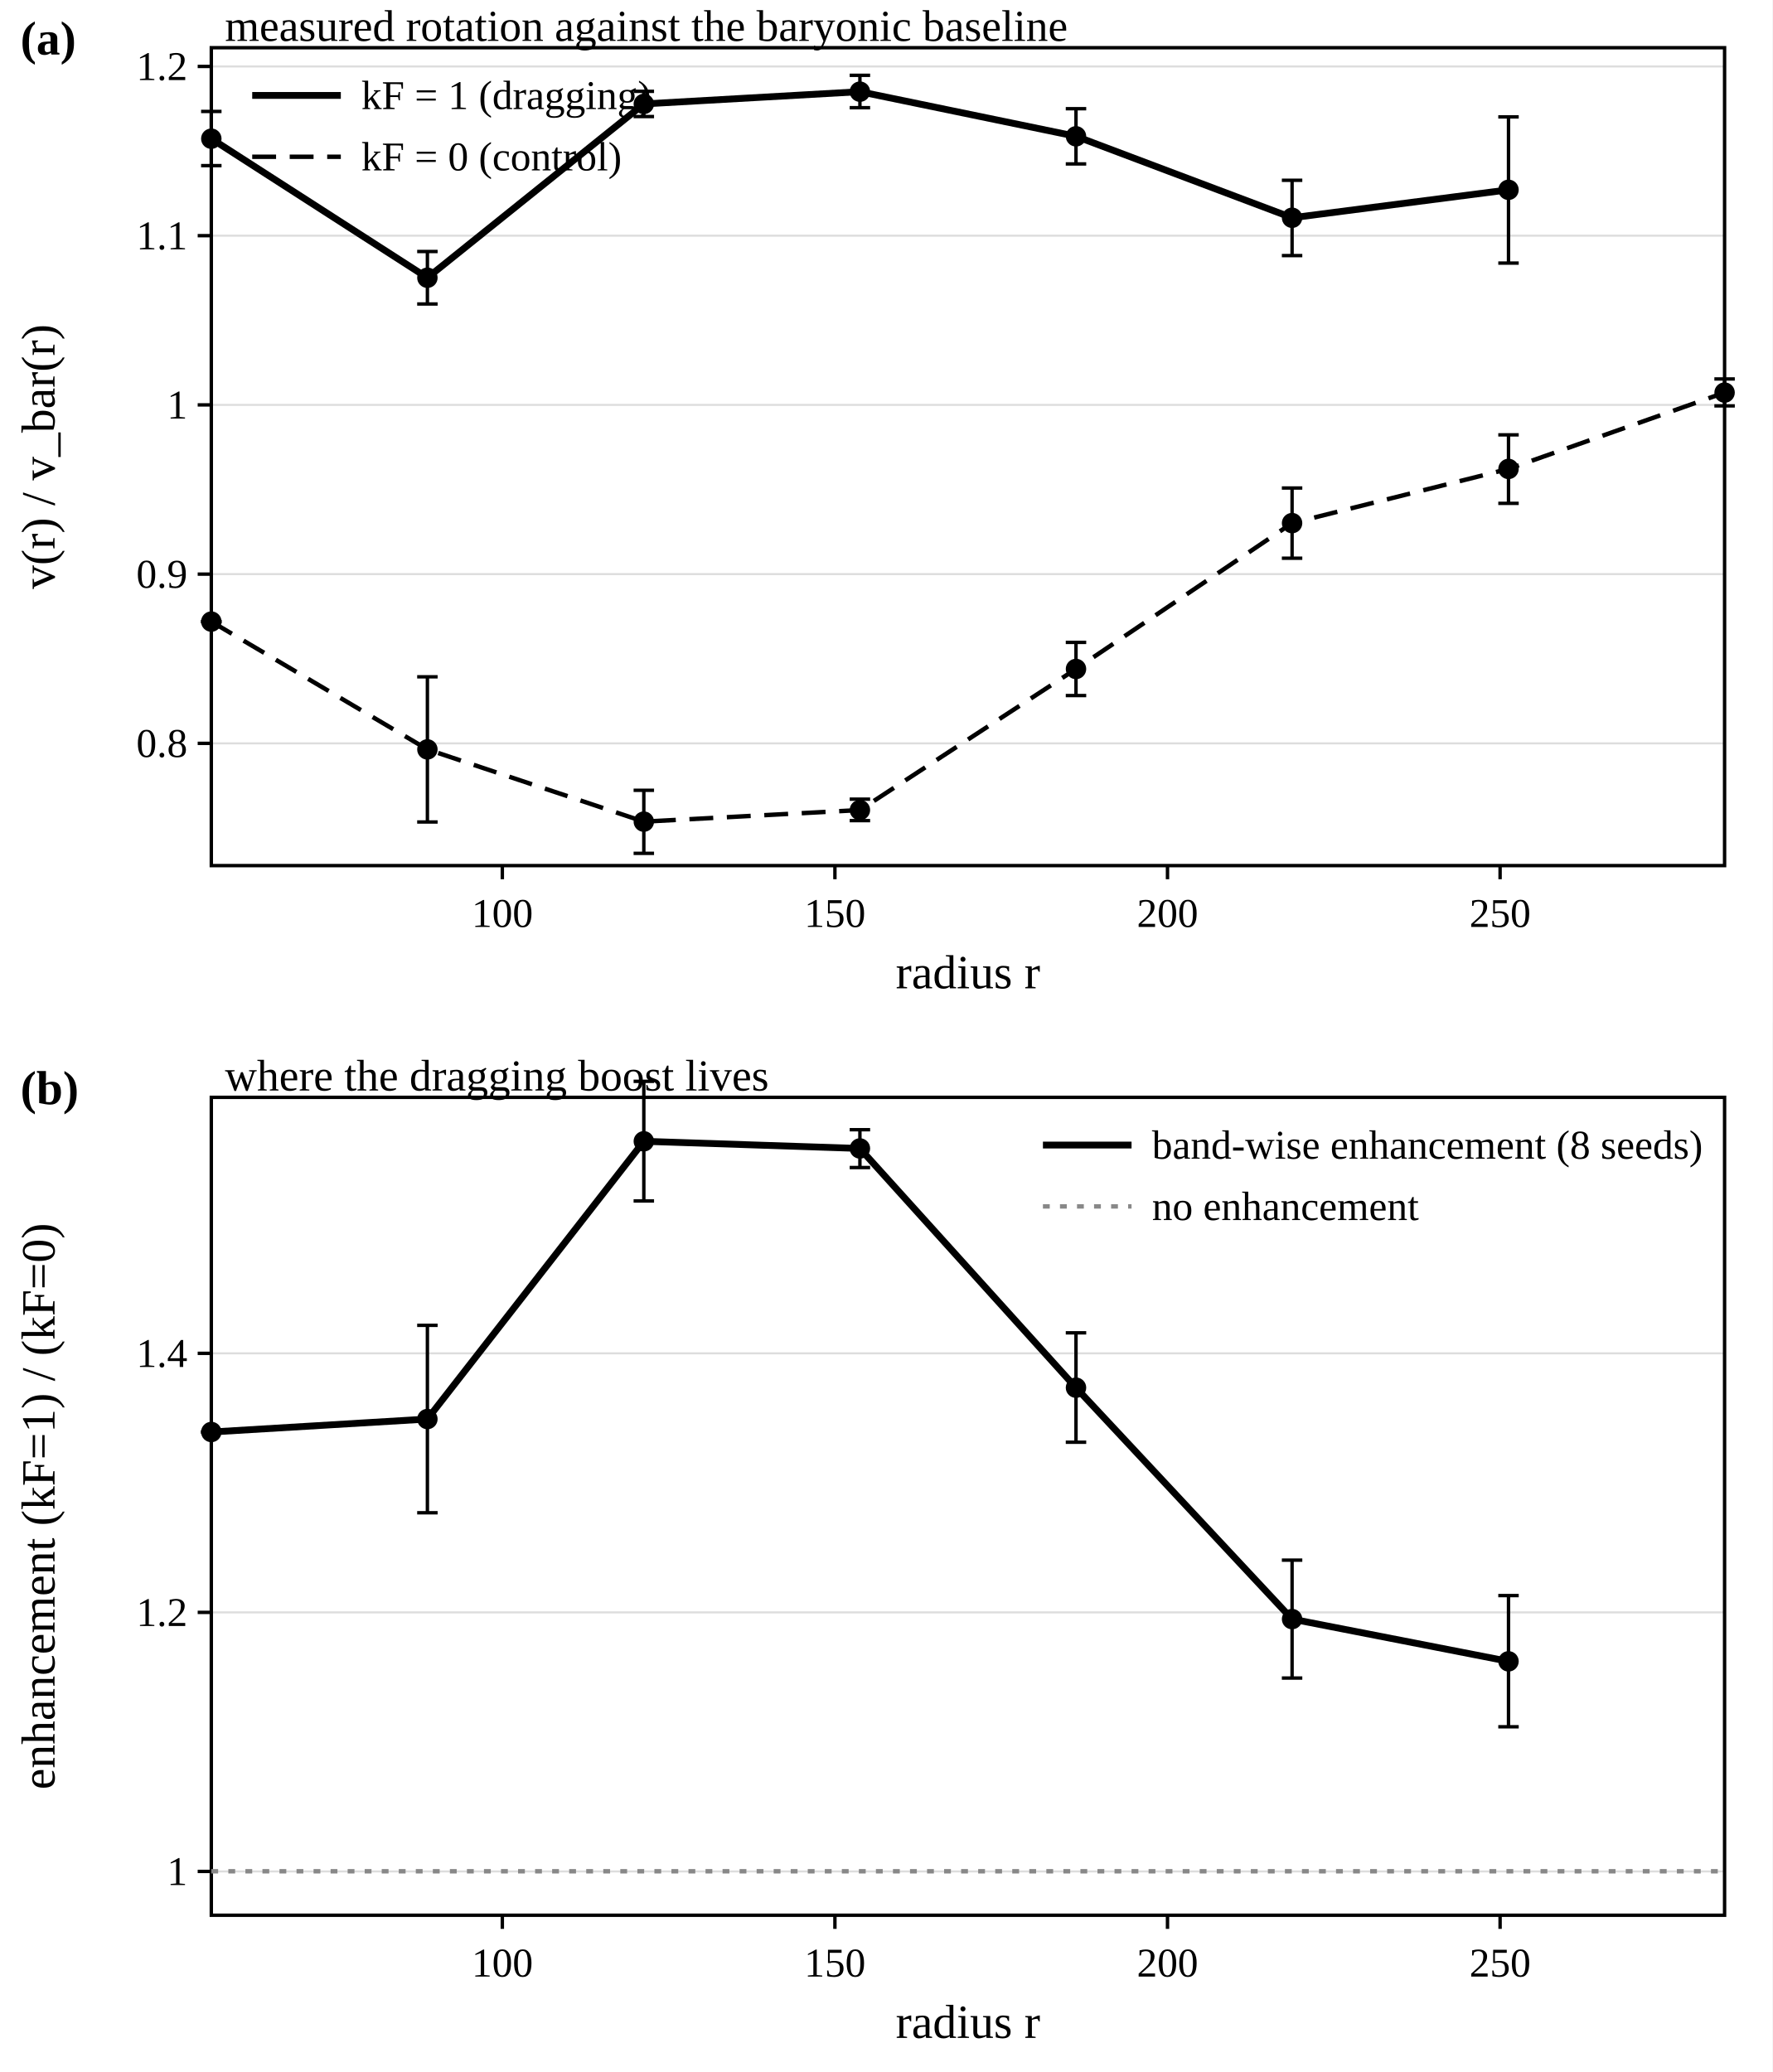
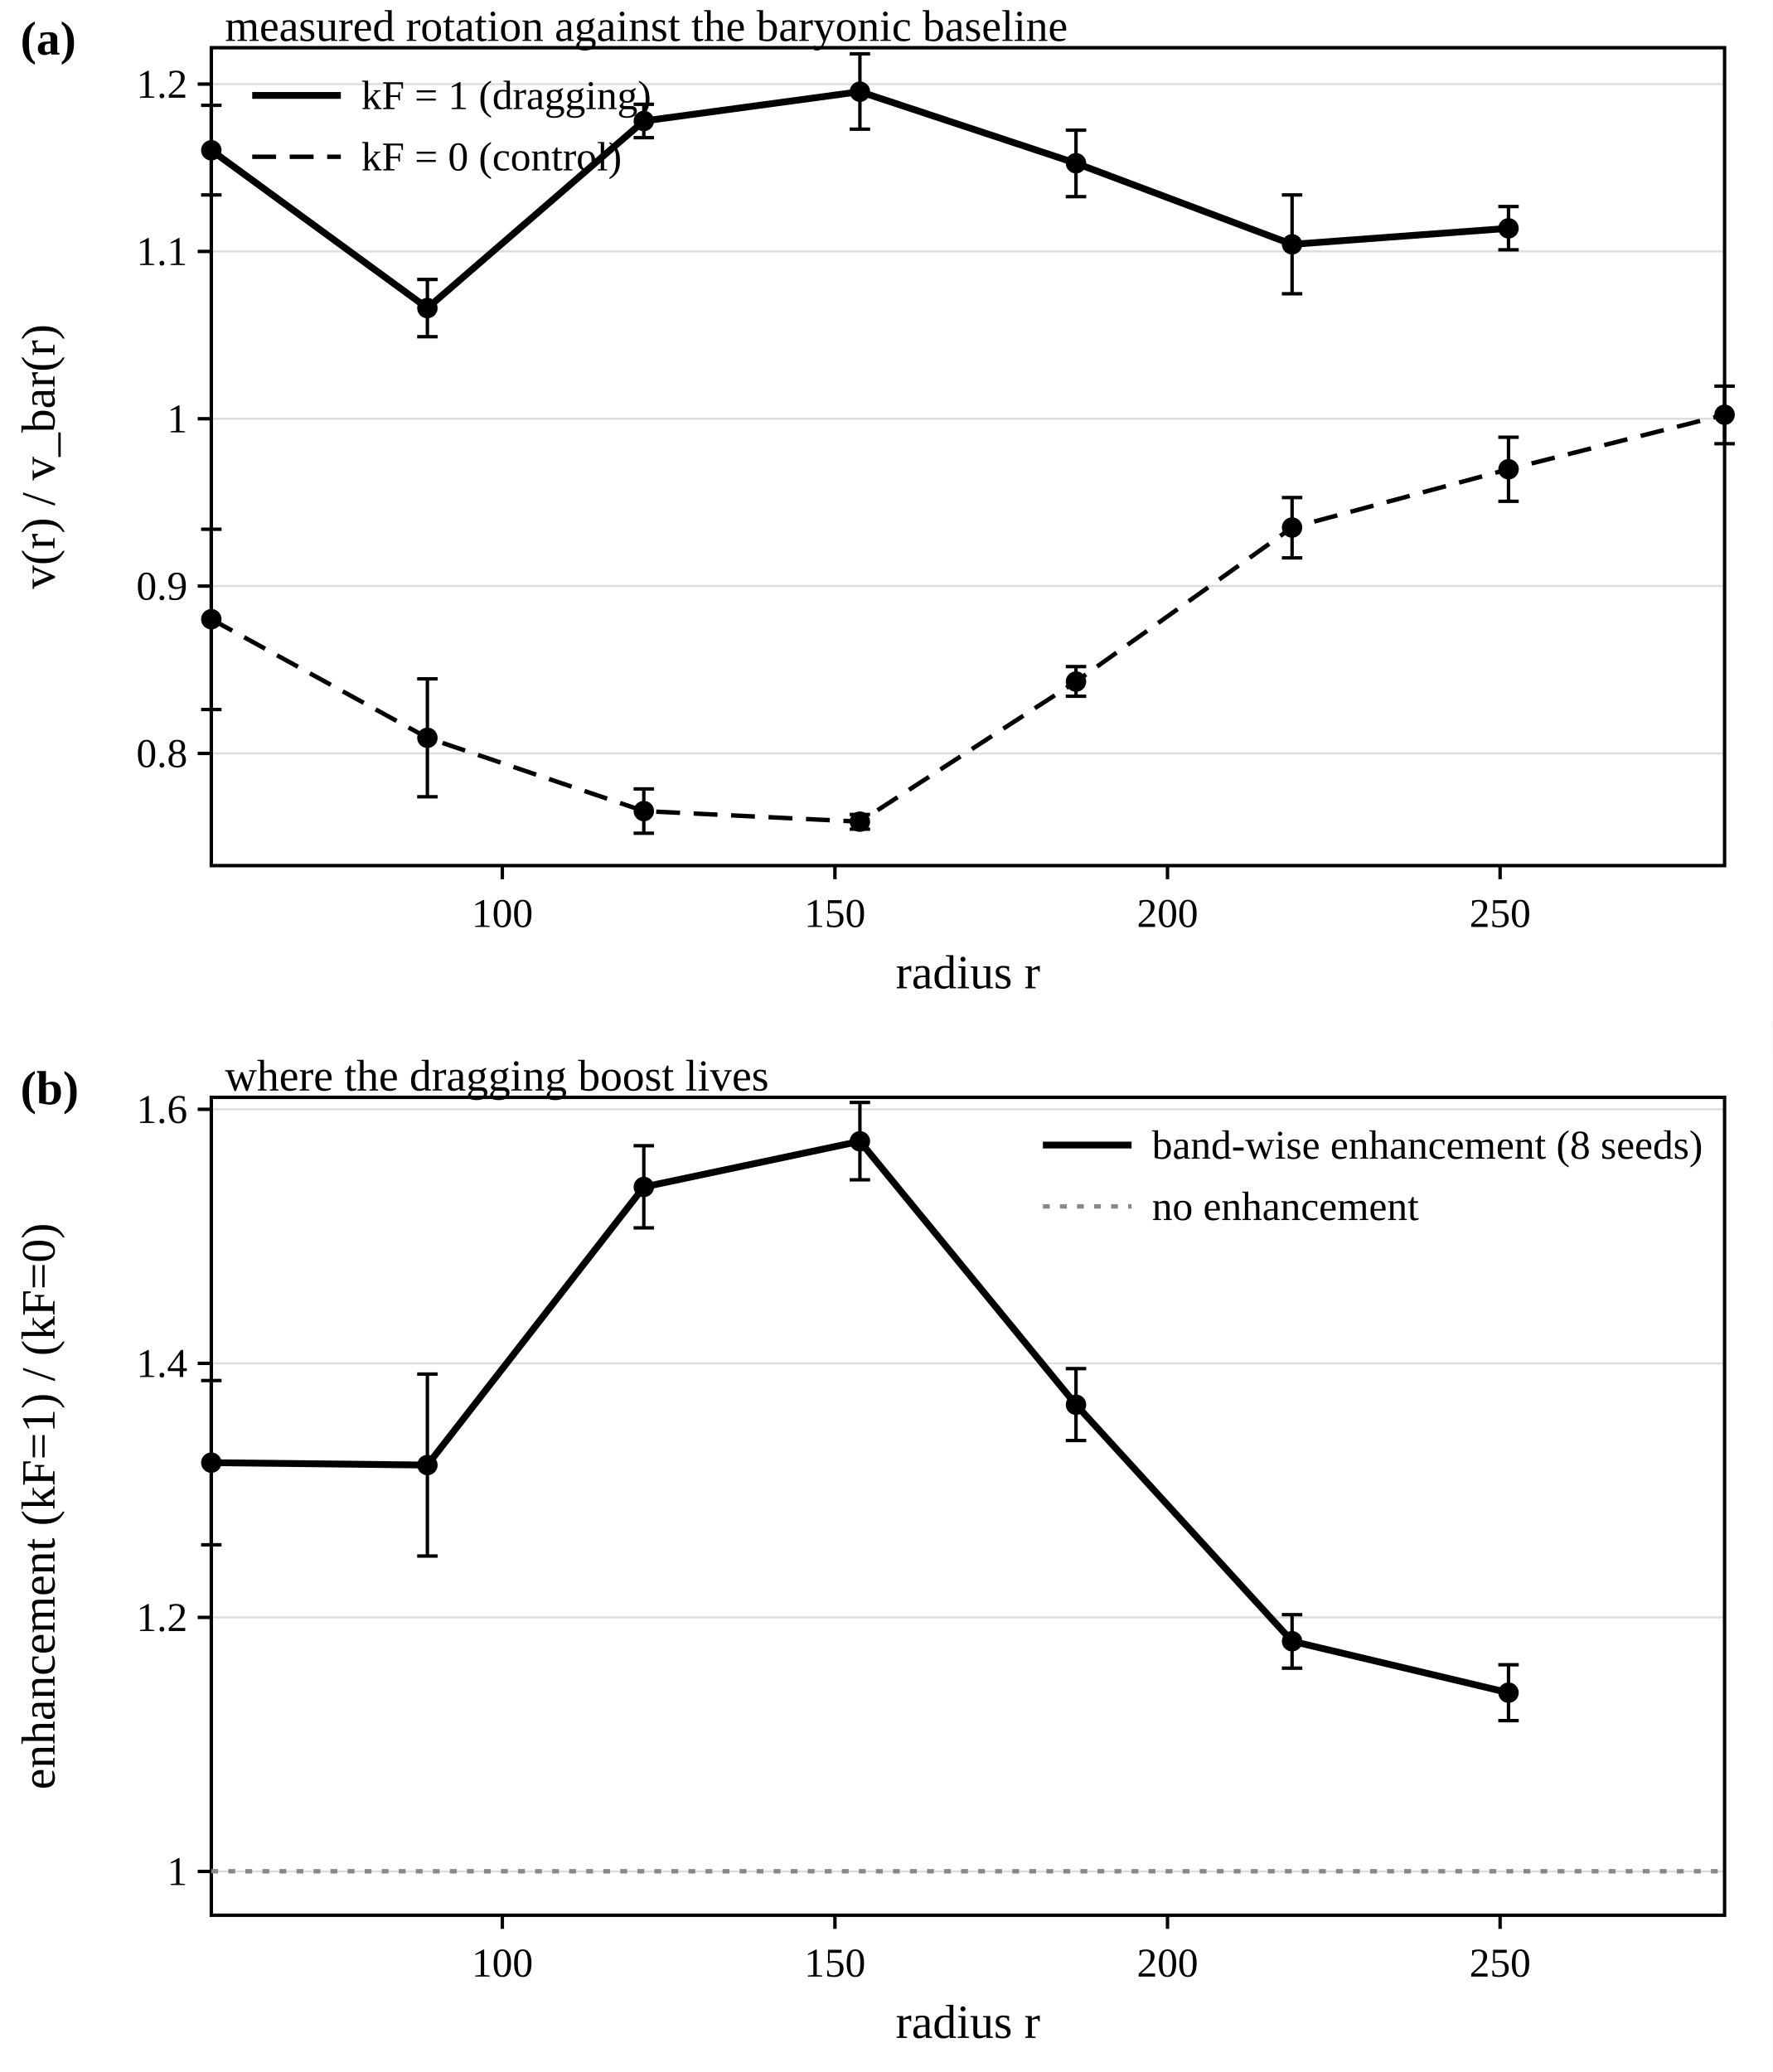
<svg xmlns="http://www.w3.org/2000/svg" width="520" height="608" viewBox="0 0 520 608">
  <rect width="520" height="608" fill="white" />
  <g transform="translate(0,0)">
    <rect x="0" y="0" width="520" height="300" fill="white" />
-     <line x1="62" y1="218.126" x2="506" y2="218.126" stroke="#ddd" stroke-width="0.6" />
-     <line x1="62" y1="168.468" x2="506" y2="168.468" stroke="#ddd" stroke-width="0.6" />
-     <line x1="62" y1="118.811" x2="506" y2="118.811" stroke="#ddd" stroke-width="0.6" />
-     <line x1="62" y1="69.154" x2="506" y2="69.154" stroke="#ddd" stroke-width="0.6" />
-     <line x1="62" y1="19.496" x2="506" y2="19.496" stroke="#ddd" stroke-width="0.6" />
+     <line x1="62" y1="221.078" x2="506" y2="221.078" stroke="#ddd" stroke-width="0.6" />
+     <line x1="62" y1="171.978" x2="506" y2="171.978" stroke="#ddd" stroke-width="0.6" />
+     <line x1="62" y1="122.877" x2="506" y2="122.877" stroke="#ddd" stroke-width="0.6" />
+     <line x1="62" y1="73.777" x2="506" y2="73.777" stroke="#ddd" stroke-width="0.6" />
+     <line x1="62" y1="24.677" x2="506" y2="24.677" stroke="#ddd" stroke-width="0.6" />
    <rect x="62" y="14" width="444" height="240" fill="none" stroke="black" stroke-width="1" />
    <line x1="147.385" y1="254" x2="147.385" y2="258" stroke="black" />
    <text x="147.385" y="272" text-anchor="middle" font-size="12" font-family="Georgia,'Times New Roman',serif">100</text>
    <line x1="244.967" y1="254" x2="244.967" y2="258" stroke="black" />
    <text x="244.967" y="272" text-anchor="middle" font-size="12" font-family="Georgia,'Times New Roman',serif">150</text>
    <line x1="342.549" y1="254" x2="342.549" y2="258" stroke="black" />
    <text x="342.549" y="272" text-anchor="middle" font-size="12" font-family="Georgia,'Times New Roman',serif">200</text>
    <line x1="440.132" y1="254" x2="440.132" y2="258" stroke="black" />
    <text x="440.132" y="272" text-anchor="middle" font-size="12" font-family="Georgia,'Times New Roman',serif">250</text>
-     <line x1="58" y1="218.126" x2="62" y2="218.126" stroke="black" />
-     <text x="55" y="222.126" text-anchor="end" font-size="12" font-family="Georgia,'Times New Roman',serif">0.8</text>
-     <line x1="58" y1="168.468" x2="62" y2="168.468" stroke="black" />
-     <text x="55" y="172.468" text-anchor="end" font-size="12" font-family="Georgia,'Times New Roman',serif">0.9</text>
-     <line x1="58" y1="118.811" x2="62" y2="118.811" stroke="black" />
-     <text x="55" y="122.811" text-anchor="end" font-size="12" font-family="Georgia,'Times New Roman',serif">1</text>
-     <line x1="58" y1="69.154" x2="62" y2="69.154" stroke="black" />
-     <text x="55" y="73.154" text-anchor="end" font-size="12" font-family="Georgia,'Times New Roman',serif">1.1</text>
-     <line x1="58" y1="19.496" x2="62" y2="19.496" stroke="black" />
-     <text x="55" y="23.496" text-anchor="end" font-size="12" font-family="Georgia,'Times New Roman',serif">1.2</text>
-     <polyline fill="none" stroke="black" stroke-width="2" points="62.0,40.7 125.4,81.5 188.9,30.5 252.3,26.9 315.7,40.0 379.1,63.9 442.6,55.7" />
-     <line x1="62.0" y1="48.6" x2="62.0" y2="32.7" stroke="black" stroke-width="1" />
-     <line x1="59.0" y1="32.7" x2="65.0" y2="32.7" stroke="black" stroke-width="1" />
-     <line x1="59.0" y1="48.6" x2="65.0" y2="48.6" stroke="black" stroke-width="1" />
-     <line x1="125.4" y1="89.2" x2="125.4" y2="73.8" stroke="black" stroke-width="1" />
-     <line x1="122.4" y1="73.8" x2="128.4" y2="73.8" stroke="black" stroke-width="1" />
-     <line x1="122.4" y1="89.2" x2="128.4" y2="89.2" stroke="black" stroke-width="1" />
-     <line x1="188.9" y1="34.2" x2="188.9" y2="26.8" stroke="black" stroke-width="1" />
-     <line x1="185.9" y1="26.8" x2="191.9" y2="26.8" stroke="black" stroke-width="1" />
-     <line x1="185.9" y1="34.2" x2="191.9" y2="34.2" stroke="black" stroke-width="1" />
-     <line x1="252.3" y1="31.6" x2="252.3" y2="22.1" stroke="black" stroke-width="1" />
-     <line x1="249.3" y1="22.1" x2="255.3" y2="22.1" stroke="black" stroke-width="1" />
-     <line x1="249.3" y1="31.6" x2="255.3" y2="31.6" stroke="black" stroke-width="1" />
-     <line x1="315.7" y1="48.1" x2="315.7" y2="31.9" stroke="black" stroke-width="1" />
-     <line x1="312.7" y1="31.9" x2="318.7" y2="31.9" stroke="black" stroke-width="1" />
-     <line x1="312.7" y1="48.1" x2="318.7" y2="48.1" stroke="black" stroke-width="1" />
-     <line x1="379.1" y1="75.0" x2="379.1" y2="52.9" stroke="black" stroke-width="1" />
-     <line x1="376.1" y1="52.9" x2="382.1" y2="52.9" stroke="black" stroke-width="1" />
-     <line x1="376.1" y1="75.0" x2="382.1" y2="75.0" stroke="black" stroke-width="1" />
-     <line x1="442.6" y1="77.2" x2="442.6" y2="34.3" stroke="black" stroke-width="1" />
-     <line x1="439.6" y1="34.3" x2="445.6" y2="34.3" stroke="black" stroke-width="1" />
-     <line x1="439.6" y1="77.2" x2="445.6" y2="77.2" stroke="black" stroke-width="1" />
-     <circle cx="62.0" cy="40.7" r="3" fill="black" />
-     <circle cx="125.4" cy="81.5" r="3" fill="black" />
-     <circle cx="188.9" cy="30.5" r="3" fill="black" />
+     <line x1="58" y1="221.078" x2="62" y2="221.078" stroke="black" />
+     <text x="55" y="225.078" text-anchor="end" font-size="12" font-family="Georgia,'Times New Roman',serif">0.8</text>
+     <line x1="58" y1="171.978" x2="62" y2="171.978" stroke="black" />
+     <text x="55" y="175.978" text-anchor="end" font-size="12" font-family="Georgia,'Times New Roman',serif">0.9</text>
+     <line x1="58" y1="122.877" x2="62" y2="122.877" stroke="black" />
+     <text x="55" y="126.877" text-anchor="end" font-size="12" font-family="Georgia,'Times New Roman',serif">1</text>
+     <line x1="58" y1="73.777" x2="62" y2="73.777" stroke="black" />
+     <text x="55" y="77.777" text-anchor="end" font-size="12" font-family="Georgia,'Times New Roman',serif">1.1</text>
+     <line x1="58" y1="24.677" x2="62" y2="24.677" stroke="black" />
+     <text x="55" y="28.677" text-anchor="end" font-size="12" font-family="Georgia,'Times New Roman',serif">1.2</text>
+     <polyline fill="none" stroke="black" stroke-width="2" points="62.0,44.1 125.4,90.4 188.9,35.5 252.3,26.9 315.7,47.9 379.1,71.7 442.6,67.0" />
+     <line x1="62.0" y1="57.2" x2="62.0" y2="30.9" stroke="black" stroke-width="1" />
+     <line x1="59.0" y1="30.9" x2="65.0" y2="30.9" stroke="black" stroke-width="1" />
+     <line x1="59.0" y1="57.2" x2="65.0" y2="57.2" stroke="black" stroke-width="1" />
+     <line x1="125.4" y1="98.8" x2="125.4" y2="82.0" stroke="black" stroke-width="1" />
+     <line x1="122.4" y1="82.0" x2="128.4" y2="82.0" stroke="black" stroke-width="1" />
+     <line x1="122.4" y1="98.8" x2="128.4" y2="98.8" stroke="black" stroke-width="1" />
+     <line x1="188.9" y1="40.4" x2="188.9" y2="30.6" stroke="black" stroke-width="1" />
+     <line x1="185.9" y1="30.6" x2="191.9" y2="30.6" stroke="black" stroke-width="1" />
+     <line x1="185.9" y1="40.4" x2="191.9" y2="40.4" stroke="black" stroke-width="1" />
+     <line x1="252.3" y1="37.9" x2="252.3" y2="15.8" stroke="black" stroke-width="1" />
+     <line x1="249.3" y1="15.8" x2="255.3" y2="15.8" stroke="black" stroke-width="1" />
+     <line x1="249.3" y1="37.9" x2="255.3" y2="37.9" stroke="black" stroke-width="1" />
+     <line x1="315.7" y1="57.7" x2="315.7" y2="38.2" stroke="black" stroke-width="1" />
+     <line x1="312.7" y1="38.2" x2="318.7" y2="38.2" stroke="black" stroke-width="1" />
+     <line x1="312.7" y1="57.7" x2="318.7" y2="57.7" stroke="black" stroke-width="1" />
+     <line x1="379.1" y1="86.2" x2="379.1" y2="57.2" stroke="black" stroke-width="1" />
+     <line x1="376.1" y1="57.2" x2="382.1" y2="57.2" stroke="black" stroke-width="1" />
+     <line x1="376.1" y1="86.2" x2="382.1" y2="86.2" stroke="black" stroke-width="1" />
+     <line x1="442.6" y1="73.3" x2="442.6" y2="60.6" stroke="black" stroke-width="1" />
+     <line x1="439.6" y1="60.6" x2="445.6" y2="60.6" stroke="black" stroke-width="1" />
+     <line x1="439.6" y1="73.3" x2="445.6" y2="73.3" stroke="black" stroke-width="1" />
+     <circle cx="62.0" cy="44.1" r="3" fill="black" />
+     <circle cx="125.4" cy="90.4" r="3" fill="black" />
+     <circle cx="188.9" cy="35.5" r="3" fill="black" />
    <circle cx="252.3" cy="26.9" r="3" fill="black" />
-     <circle cx="315.7" cy="40.0" r="3" fill="black" />
-     <circle cx="379.1" cy="63.9" r="3" fill="black" />
-     <circle cx="442.6" cy="55.7" r="3" fill="black" />
-     <polyline fill="none" stroke="black" stroke-width="1.3" stroke-dasharray="7 4" points="62.0,182.4 125.4,219.9 188.9,241.1 252.3,237.7 315.7,196.3 379.1,153.5 442.6,137.6 506.0,115.2" />
-     <line x1="62.0" y1="182.4" x2="62.0" y2="182.4" stroke="black" stroke-width="1" />
-     <line x1="59.0" y1="182.4" x2="65.0" y2="182.4" stroke="black" stroke-width="1" />
-     <line x1="59.0" y1="182.4" x2="65.0" y2="182.4" stroke="black" stroke-width="1" />
-     <line x1="125.4" y1="241.2" x2="125.4" y2="198.6" stroke="black" stroke-width="1" />
-     <line x1="122.4" y1="198.6" x2="128.4" y2="198.6" stroke="black" stroke-width="1" />
-     <line x1="122.4" y1="241.2" x2="128.4" y2="241.2" stroke="black" stroke-width="1" />
-     <line x1="188.9" y1="250.4" x2="188.9" y2="231.9" stroke="black" stroke-width="1" />
-     <line x1="185.9" y1="231.9" x2="191.9" y2="231.9" stroke="black" stroke-width="1" />
-     <line x1="185.9" y1="250.4" x2="191.9" y2="250.4" stroke="black" stroke-width="1" />
-     <line x1="252.3" y1="240.8" x2="252.3" y2="234.5" stroke="black" stroke-width="1" />
-     <line x1="249.3" y1="234.5" x2="255.3" y2="234.5" stroke="black" stroke-width="1" />
-     <line x1="249.3" y1="240.8" x2="255.3" y2="240.8" stroke="black" stroke-width="1" />
-     <line x1="315.7" y1="204.1" x2="315.7" y2="188.5" stroke="black" stroke-width="1" />
-     <line x1="312.7" y1="188.5" x2="318.7" y2="188.5" stroke="black" stroke-width="1" />
-     <line x1="312.7" y1="204.1" x2="318.7" y2="204.1" stroke="black" stroke-width="1" />
-     <line x1="379.1" y1="163.8" x2="379.1" y2="143.2" stroke="black" stroke-width="1" />
-     <line x1="376.1" y1="143.2" x2="382.1" y2="143.2" stroke="black" stroke-width="1" />
-     <line x1="376.1" y1="163.8" x2="382.1" y2="163.8" stroke="black" stroke-width="1" />
-     <line x1="442.6" y1="147.7" x2="442.6" y2="127.6" stroke="black" stroke-width="1" />
-     <line x1="439.6" y1="127.6" x2="445.6" y2="127.6" stroke="black" stroke-width="1" />
-     <line x1="439.6" y1="147.7" x2="445.6" y2="147.7" stroke="black" stroke-width="1" />
-     <line x1="506.0" y1="119.1" x2="506.0" y2="111.2" stroke="black" stroke-width="1" />
-     <line x1="503.0" y1="111.2" x2="509.0" y2="111.2" stroke="black" stroke-width="1" />
-     <line x1="503.0" y1="119.1" x2="509.0" y2="119.1" stroke="black" stroke-width="1" />
-     <circle cx="62.0" cy="182.4" r="3" fill="black" />
-     <circle cx="125.4" cy="219.9" r="3" fill="black" />
-     <circle cx="188.9" cy="241.1" r="3" fill="black" />
-     <circle cx="252.3" cy="237.7" r="3" fill="black" />
-     <circle cx="315.7" cy="196.3" r="3" fill="black" />
-     <circle cx="379.1" cy="153.5" r="3" fill="black" />
-     <circle cx="442.6" cy="137.6" r="3" fill="black" />
-     <circle cx="506.0" cy="115.2" r="3" fill="black" />
+     <circle cx="315.7" cy="47.9" r="3" fill="black" />
+     <circle cx="379.1" cy="71.7" r="3" fill="black" />
+     <circle cx="442.6" cy="67.0" r="3" fill="black" />
+     <polyline fill="none" stroke="black" stroke-width="1.3" stroke-dasharray="7 4" points="62.0,181.7 125.4,216.5 188.9,238.0 252.3,241.1 315.7,200.0 379.1,154.8 442.6,137.7 506.0,121.7" />
+     <line x1="62.0" y1="208.2" x2="62.0" y2="155.3" stroke="black" stroke-width="1" />
+     <line x1="59.0" y1="155.3" x2="65.0" y2="155.3" stroke="black" stroke-width="1" />
+     <line x1="59.0" y1="208.2" x2="65.0" y2="208.2" stroke="black" stroke-width="1" />
+     <line x1="125.4" y1="233.8" x2="125.4" y2="199.2" stroke="black" stroke-width="1" />
+     <line x1="122.4" y1="199.2" x2="128.4" y2="199.2" stroke="black" stroke-width="1" />
+     <line x1="122.4" y1="233.8" x2="128.4" y2="233.8" stroke="black" stroke-width="1" />
+     <line x1="188.9" y1="244.5" x2="188.9" y2="231.5" stroke="black" stroke-width="1" />
+     <line x1="185.9" y1="231.5" x2="191.9" y2="231.5" stroke="black" stroke-width="1" />
+     <line x1="185.9" y1="244.5" x2="191.9" y2="244.5" stroke="black" stroke-width="1" />
+     <line x1="252.3" y1="243.3" x2="252.3" y2="239.0" stroke="black" stroke-width="1" />
+     <line x1="249.3" y1="239.0" x2="255.3" y2="239.0" stroke="black" stroke-width="1" />
+     <line x1="249.3" y1="243.3" x2="255.3" y2="243.3" stroke="black" stroke-width="1" />
+     <line x1="315.7" y1="204.3" x2="315.7" y2="195.6" stroke="black" stroke-width="1" />
+     <line x1="312.7" y1="195.6" x2="318.7" y2="195.6" stroke="black" stroke-width="1" />
+     <line x1="312.7" y1="204.3" x2="318.7" y2="204.3" stroke="black" stroke-width="1" />
+     <line x1="379.1" y1="163.7" x2="379.1" y2="146.0" stroke="black" stroke-width="1" />
+     <line x1="376.1" y1="146.0" x2="382.1" y2="146.0" stroke="black" stroke-width="1" />
+     <line x1="376.1" y1="163.7" x2="382.1" y2="163.7" stroke="black" stroke-width="1" />
+     <line x1="442.6" y1="147.1" x2="442.6" y2="128.3" stroke="black" stroke-width="1" />
+     <line x1="439.6" y1="128.3" x2="445.6" y2="128.3" stroke="black" stroke-width="1" />
+     <line x1="439.6" y1="147.1" x2="445.6" y2="147.1" stroke="black" stroke-width="1" />
+     <line x1="506.0" y1="130.2" x2="506.0" y2="113.3" stroke="black" stroke-width="1" />
+     <line x1="503.0" y1="113.3" x2="509.0" y2="113.3" stroke="black" stroke-width="1" />
+     <line x1="503.0" y1="130.2" x2="509.0" y2="130.2" stroke="black" stroke-width="1" />
+     <circle cx="62.0" cy="181.7" r="3" fill="black" />
+     <circle cx="125.4" cy="216.5" r="3" fill="black" />
+     <circle cx="188.9" cy="238.0" r="3" fill="black" />
+     <circle cx="252.3" cy="241.1" r="3" fill="black" />
+     <circle cx="315.7" cy="200.0" r="3" fill="black" />
+     <circle cx="379.1" cy="154.8" r="3" fill="black" />
+     <circle cx="442.6" cy="137.7" r="3" fill="black" />
+     <circle cx="506.0" cy="121.7" r="3" fill="black" />
    <line x1="74" y1="28" x2="100" y2="28" stroke="black" stroke-width="2" />
    <text x="106" y="32" font-size="12" font-family="Georgia,'Times New Roman',serif">kF = 1 (dragging)</text>
    <line x1="74" y1="46" x2="100" y2="46" stroke="black" stroke-width="1.3" stroke-dasharray="7 4" />
    <text x="106" y="50" font-size="12" font-family="Georgia,'Times New Roman',serif">kF = 0 (control)</text>
    <text x="284" y="290" text-anchor="middle" font-size="14" font-family="Georgia,'Times New Roman',serif">radius r</text>
    <text x="16" y="134" text-anchor="middle" font-size="14" font-family="Georgia,'Times New Roman',serif" transform="rotate(-90 16 134)">v(r) / v_bar(r)</text>
    <text x="66" y="12" font-size="13" font-family="Georgia,'Times New Roman',serif">measured rotation against the baryonic baseline</text>
  </g>
  <text x="6" y="16" font-size="14" font-weight="bold" font-family="Georgia,'Times New Roman',serif">(a)</text>
  <g transform="translate(0,308)">
    <rect x="0" y="0" width="520" height="300" fill="white" />
    <line x1="62" y1="241.143" x2="506" y2="241.143" stroke="#ddd" stroke-width="0.6" />
-     <line x1="62" y1="165.13" x2="506" y2="165.13" stroke="#ddd" stroke-width="0.6" />
-     <line x1="62" y1="89.118" x2="506" y2="89.118" stroke="#ddd" stroke-width="0.6" />
+     <line x1="62" y1="166.601" x2="506" y2="166.601" stroke="#ddd" stroke-width="0.6" />
+     <line x1="62" y1="92.058" x2="506" y2="92.058" stroke="#ddd" stroke-width="0.6" />
+     <line x1="62" y1="17.516" x2="506" y2="17.516" stroke="#ddd" stroke-width="0.6" />
    <rect x="62" y="14" width="444" height="240" fill="none" stroke="black" stroke-width="1" />
    <line x1="147.385" y1="254" x2="147.385" y2="258" stroke="black" />
    <text x="147.385" y="272" text-anchor="middle" font-size="12" font-family="Georgia,'Times New Roman',serif">100</text>
    <line x1="244.967" y1="254" x2="244.967" y2="258" stroke="black" />
    <text x="244.967" y="272" text-anchor="middle" font-size="12" font-family="Georgia,'Times New Roman',serif">150</text>
    <line x1="342.549" y1="254" x2="342.549" y2="258" stroke="black" />
    <text x="342.549" y="272" text-anchor="middle" font-size="12" font-family="Georgia,'Times New Roman',serif">200</text>
    <line x1="440.132" y1="254" x2="440.132" y2="258" stroke="black" />
    <text x="440.132" y="272" text-anchor="middle" font-size="12" font-family="Georgia,'Times New Roman',serif">250</text>
    <line x1="58" y1="241.143" x2="62" y2="241.143" stroke="black" />
    <text x="55" y="245.143" text-anchor="end" font-size="12" font-family="Georgia,'Times New Roman',serif">1</text>
-     <line x1="58" y1="165.13" x2="62" y2="165.13" stroke="black" />
-     <text x="55" y="169.13" text-anchor="end" font-size="12" font-family="Georgia,'Times New Roman',serif">1.2</text>
-     <line x1="58" y1="89.118" x2="62" y2="89.118" stroke="black" />
-     <text x="55" y="93.118" text-anchor="end" font-size="12" font-family="Georgia,'Times New Roman',serif">1.4</text>
-     <polyline fill="none" stroke="black" stroke-width="2" points="62.0,112.2 125.4,108.4 188.9,26.9 252.3,29.0 315.7,99.2 379.1,167.1 442.6,179.5" />
-     <line x1="62.0" y1="112.2" x2="62.0" y2="112.2" stroke="black" stroke-width="1" />
-     <line x1="59.0" y1="112.2" x2="65.0" y2="112.2" stroke="black" stroke-width="1" />
-     <line x1="59.0" y1="112.2" x2="65.0" y2="112.2" stroke="black" stroke-width="1" />
-     <line x1="125.4" y1="135.9" x2="125.4" y2="80.9" stroke="black" stroke-width="1" />
-     <line x1="122.4" y1="80.9" x2="128.4" y2="80.9" stroke="black" stroke-width="1" />
-     <line x1="122.4" y1="135.9" x2="128.4" y2="135.9" stroke="black" stroke-width="1" />
-     <line x1="188.9" y1="44.4" x2="188.9" y2="9.3" stroke="black" stroke-width="1" />
-     <line x1="185.9" y1="9.3" x2="191.9" y2="9.3" stroke="black" stroke-width="1" />
-     <line x1="185.9" y1="44.4" x2="191.9" y2="44.4" stroke="black" stroke-width="1" />
-     <line x1="252.3" y1="34.6" x2="252.3" y2="23.5" stroke="black" stroke-width="1" />
-     <line x1="249.3" y1="23.5" x2="255.3" y2="23.5" stroke="black" stroke-width="1" />
-     <line x1="249.3" y1="34.6" x2="255.3" y2="34.6" stroke="black" stroke-width="1" />
-     <line x1="315.7" y1="115.2" x2="315.7" y2="83.1" stroke="black" stroke-width="1" />
-     <line x1="312.7" y1="83.1" x2="318.7" y2="83.1" stroke="black" stroke-width="1" />
-     <line x1="312.7" y1="115.2" x2="318.7" y2="115.2" stroke="black" stroke-width="1" />
-     <line x1="379.1" y1="184.4" x2="379.1" y2="149.8" stroke="black" stroke-width="1" />
-     <line x1="376.1" y1="149.8" x2="382.1" y2="149.8" stroke="black" stroke-width="1" />
-     <line x1="376.1" y1="184.4" x2="382.1" y2="184.4" stroke="black" stroke-width="1" />
-     <line x1="442.6" y1="198.7" x2="442.6" y2="160.2" stroke="black" stroke-width="1" />
-     <line x1="439.6" y1="160.2" x2="445.6" y2="160.2" stroke="black" stroke-width="1" />
-     <line x1="439.6" y1="198.7" x2="445.6" y2="198.7" stroke="black" stroke-width="1" />
-     <circle cx="62.0" cy="112.2" r="3" fill="black" />
-     <circle cx="125.4" cy="108.4" r="3" fill="black" />
-     <circle cx="188.9" cy="26.9" r="3" fill="black" />
-     <circle cx="252.3" cy="29.0" r="3" fill="black" />
-     <circle cx="315.7" cy="99.2" r="3" fill="black" />
-     <circle cx="379.1" cy="167.1" r="3" fill="black" />
-     <circle cx="442.6" cy="179.5" r="3" fill="black" />
+     <line x1="58" y1="166.601" x2="62" y2="166.601" stroke="black" />
+     <text x="55" y="170.601" text-anchor="end" font-size="12" font-family="Georgia,'Times New Roman',serif">1.2</text>
+     <line x1="58" y1="92.058" x2="62" y2="92.058" stroke="black" />
+     <text x="55" y="96.058" text-anchor="end" font-size="12" font-family="Georgia,'Times New Roman',serif">1.4</text>
+     <line x1="58" y1="17.516" x2="62" y2="17.516" stroke="black" />
+     <text x="55" y="21.516" text-anchor="end" font-size="12" font-family="Georgia,'Times New Roman',serif">1.6</text>
+     <polyline fill="none" stroke="black" stroke-width="2" points="62.0,121.2 125.4,121.9 188.9,40.3 252.3,26.9 315.7,104.2 379.1,173.6 442.6,188.7" />
+     <line x1="62.0" y1="145.3" x2="62.0" y2="97.1" stroke="black" stroke-width="1" />
+     <line x1="59.0" y1="97.1" x2="65.0" y2="97.1" stroke="black" stroke-width="1" />
+     <line x1="59.0" y1="145.3" x2="65.0" y2="145.3" stroke="black" stroke-width="1" />
+     <line x1="125.4" y1="148.6" x2="125.4" y2="95.2" stroke="black" stroke-width="1" />
+     <line x1="122.4" y1="95.2" x2="128.4" y2="95.2" stroke="black" stroke-width="1" />
+     <line x1="122.4" y1="148.6" x2="128.4" y2="148.6" stroke="black" stroke-width="1" />
+     <line x1="188.9" y1="52.3" x2="188.9" y2="28.2" stroke="black" stroke-width="1" />
+     <line x1="185.9" y1="28.2" x2="191.9" y2="28.2" stroke="black" stroke-width="1" />
+     <line x1="185.9" y1="52.3" x2="191.9" y2="52.3" stroke="black" stroke-width="1" />
+     <line x1="252.3" y1="38.2" x2="252.3" y2="15.5" stroke="black" stroke-width="1" />
+     <line x1="249.3" y1="15.5" x2="255.3" y2="15.5" stroke="black" stroke-width="1" />
+     <line x1="249.3" y1="38.2" x2="255.3" y2="38.2" stroke="black" stroke-width="1" />
+     <line x1="315.7" y1="114.7" x2="315.7" y2="93.6" stroke="black" stroke-width="1" />
+     <line x1="312.7" y1="93.6" x2="318.7" y2="93.6" stroke="black" stroke-width="1" />
+     <line x1="312.7" y1="114.7" x2="318.7" y2="114.7" stroke="black" stroke-width="1" />
+     <line x1="379.1" y1="181.5" x2="379.1" y2="165.8" stroke="black" stroke-width="1" />
+     <line x1="376.1" y1="165.8" x2="382.1" y2="165.8" stroke="black" stroke-width="1" />
+     <line x1="376.1" y1="181.5" x2="382.1" y2="181.5" stroke="black" stroke-width="1" />
+     <line x1="442.6" y1="196.9" x2="442.6" y2="180.5" stroke="black" stroke-width="1" />
+     <line x1="439.6" y1="180.5" x2="445.6" y2="180.5" stroke="black" stroke-width="1" />
+     <line x1="439.6" y1="196.9" x2="445.6" y2="196.9" stroke="black" stroke-width="1" />
+     <circle cx="62.0" cy="121.2" r="3" fill="black" />
+     <circle cx="125.4" cy="121.9" r="3" fill="black" />
+     <circle cx="188.9" cy="40.3" r="3" fill="black" />
+     <circle cx="252.3" cy="26.9" r="3" fill="black" />
+     <circle cx="315.7" cy="104.2" r="3" fill="black" />
+     <circle cx="379.1" cy="173.6" r="3" fill="black" />
+     <circle cx="442.6" cy="188.7" r="3" fill="black" />
    <polyline fill="none" stroke="#888" stroke-width="1.3" stroke-dasharray="2 3" points="62.0,241.1 125.4,241.1 188.9,241.1 252.3,241.1 315.7,241.1 379.1,241.1 442.6,241.1 506.0,241.1" />
    <line x1="306" y1="28" x2="332" y2="28" stroke="black" stroke-width="2" />
    <text x="338" y="32" font-size="12" font-family="Georgia,'Times New Roman',serif">band-wise enhancement (8 seeds)</text>
    <line x1="306" y1="46" x2="332" y2="46" stroke="#888" stroke-width="1.3" stroke-dasharray="2 3" />
    <text x="338" y="50" font-size="12" font-family="Georgia,'Times New Roman',serif">no enhancement</text>
    <text x="284" y="290" text-anchor="middle" font-size="14" font-family="Georgia,'Times New Roman',serif">radius r</text>
    <text x="16" y="134" text-anchor="middle" font-size="14" font-family="Georgia,'Times New Roman',serif" transform="rotate(-90 16 134)">enhancement  (kF=1) / (kF=0)</text>
    <text x="66" y="12" font-size="13" font-family="Georgia,'Times New Roman',serif">where the dragging boost lives</text>
  </g>
  <text x="6" y="324" font-size="14" font-weight="bold" font-family="Georgia,'Times New Roman',serif">(b)</text>
</svg>
